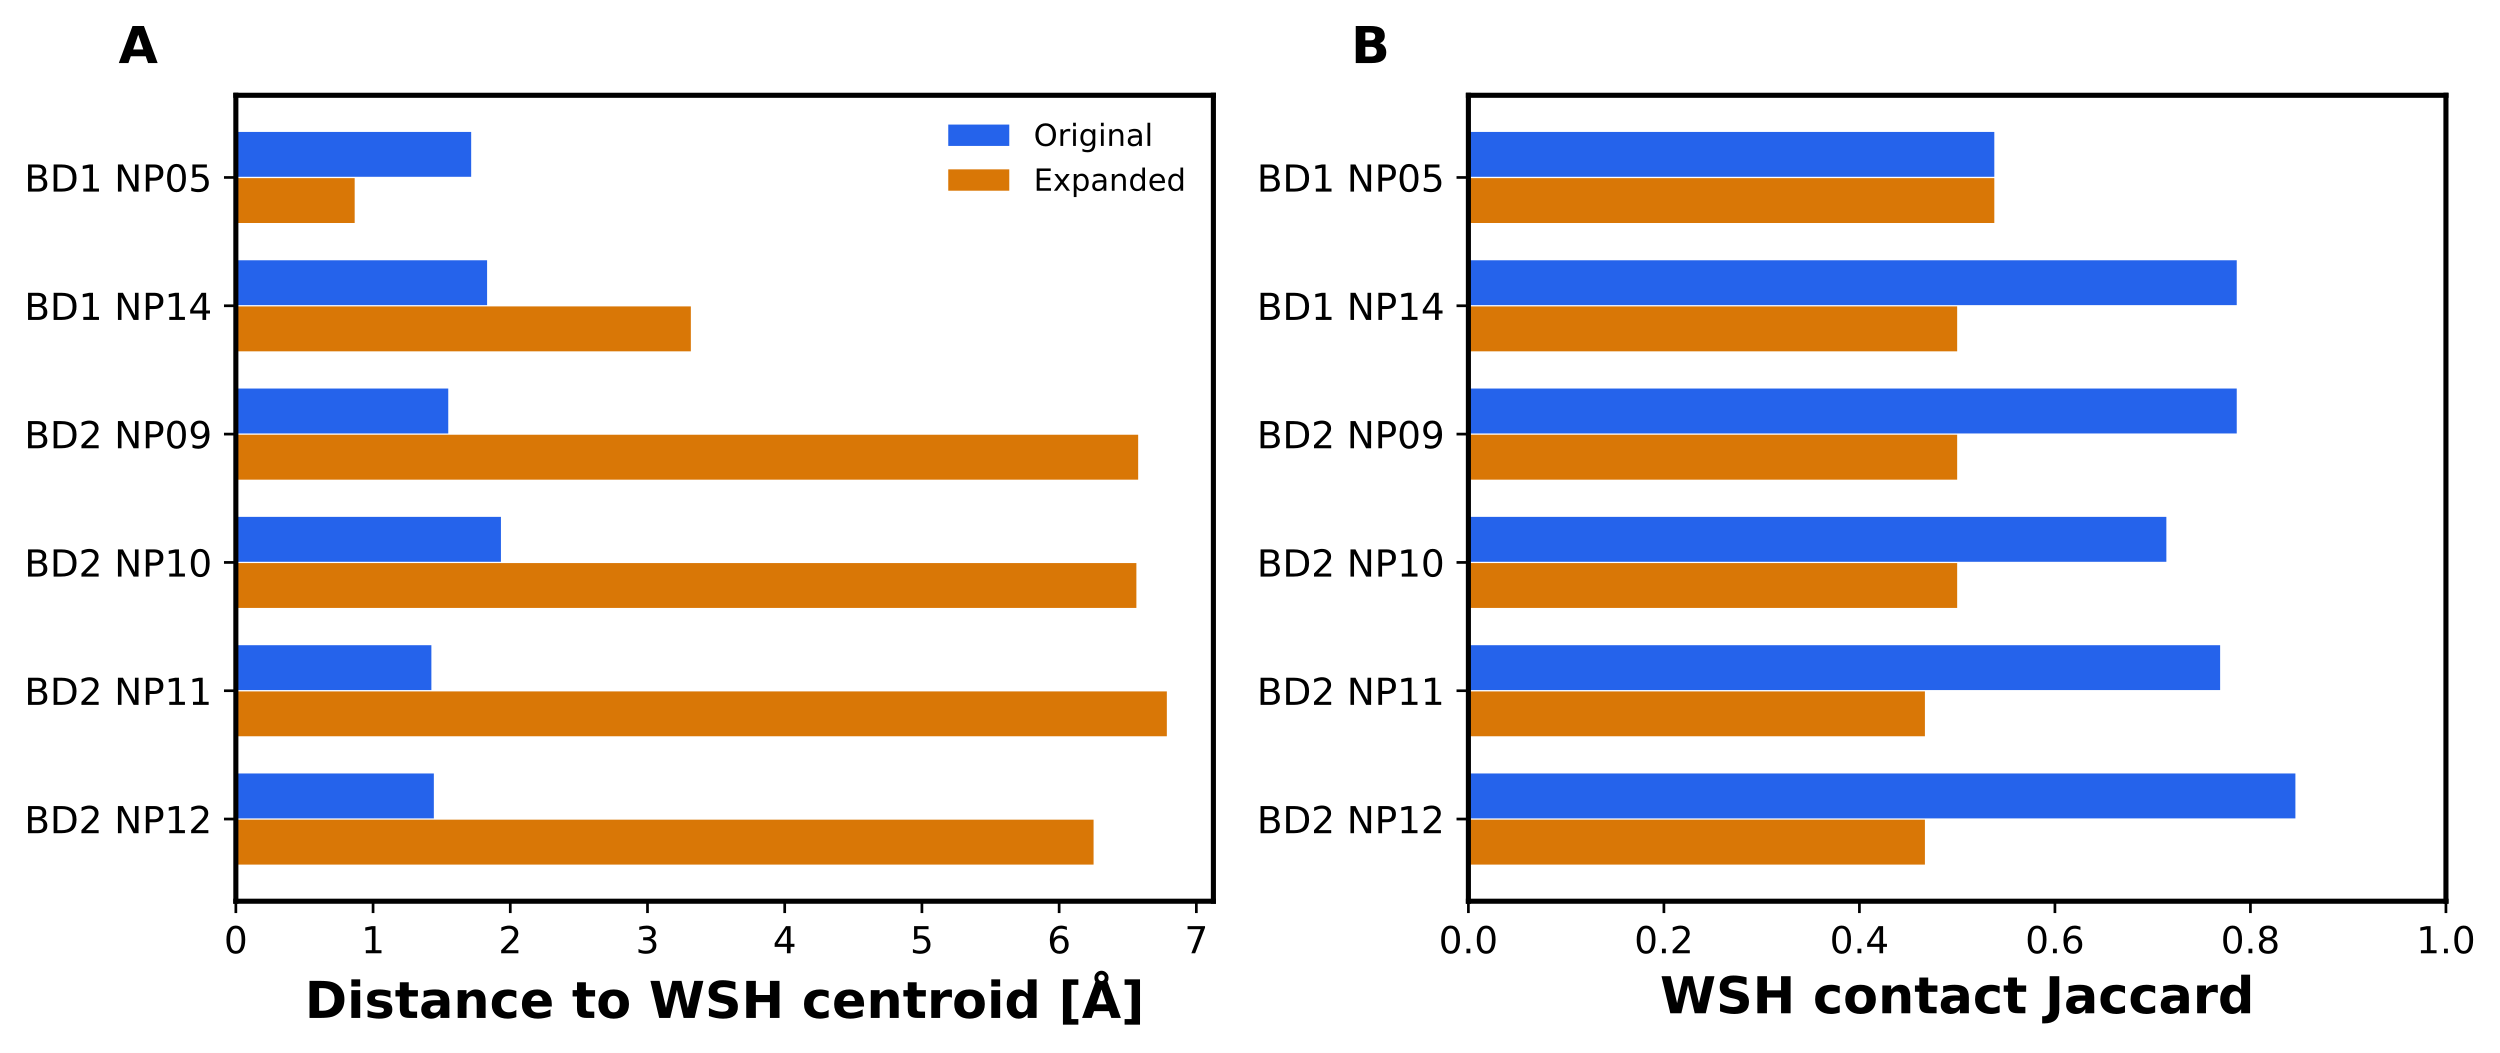
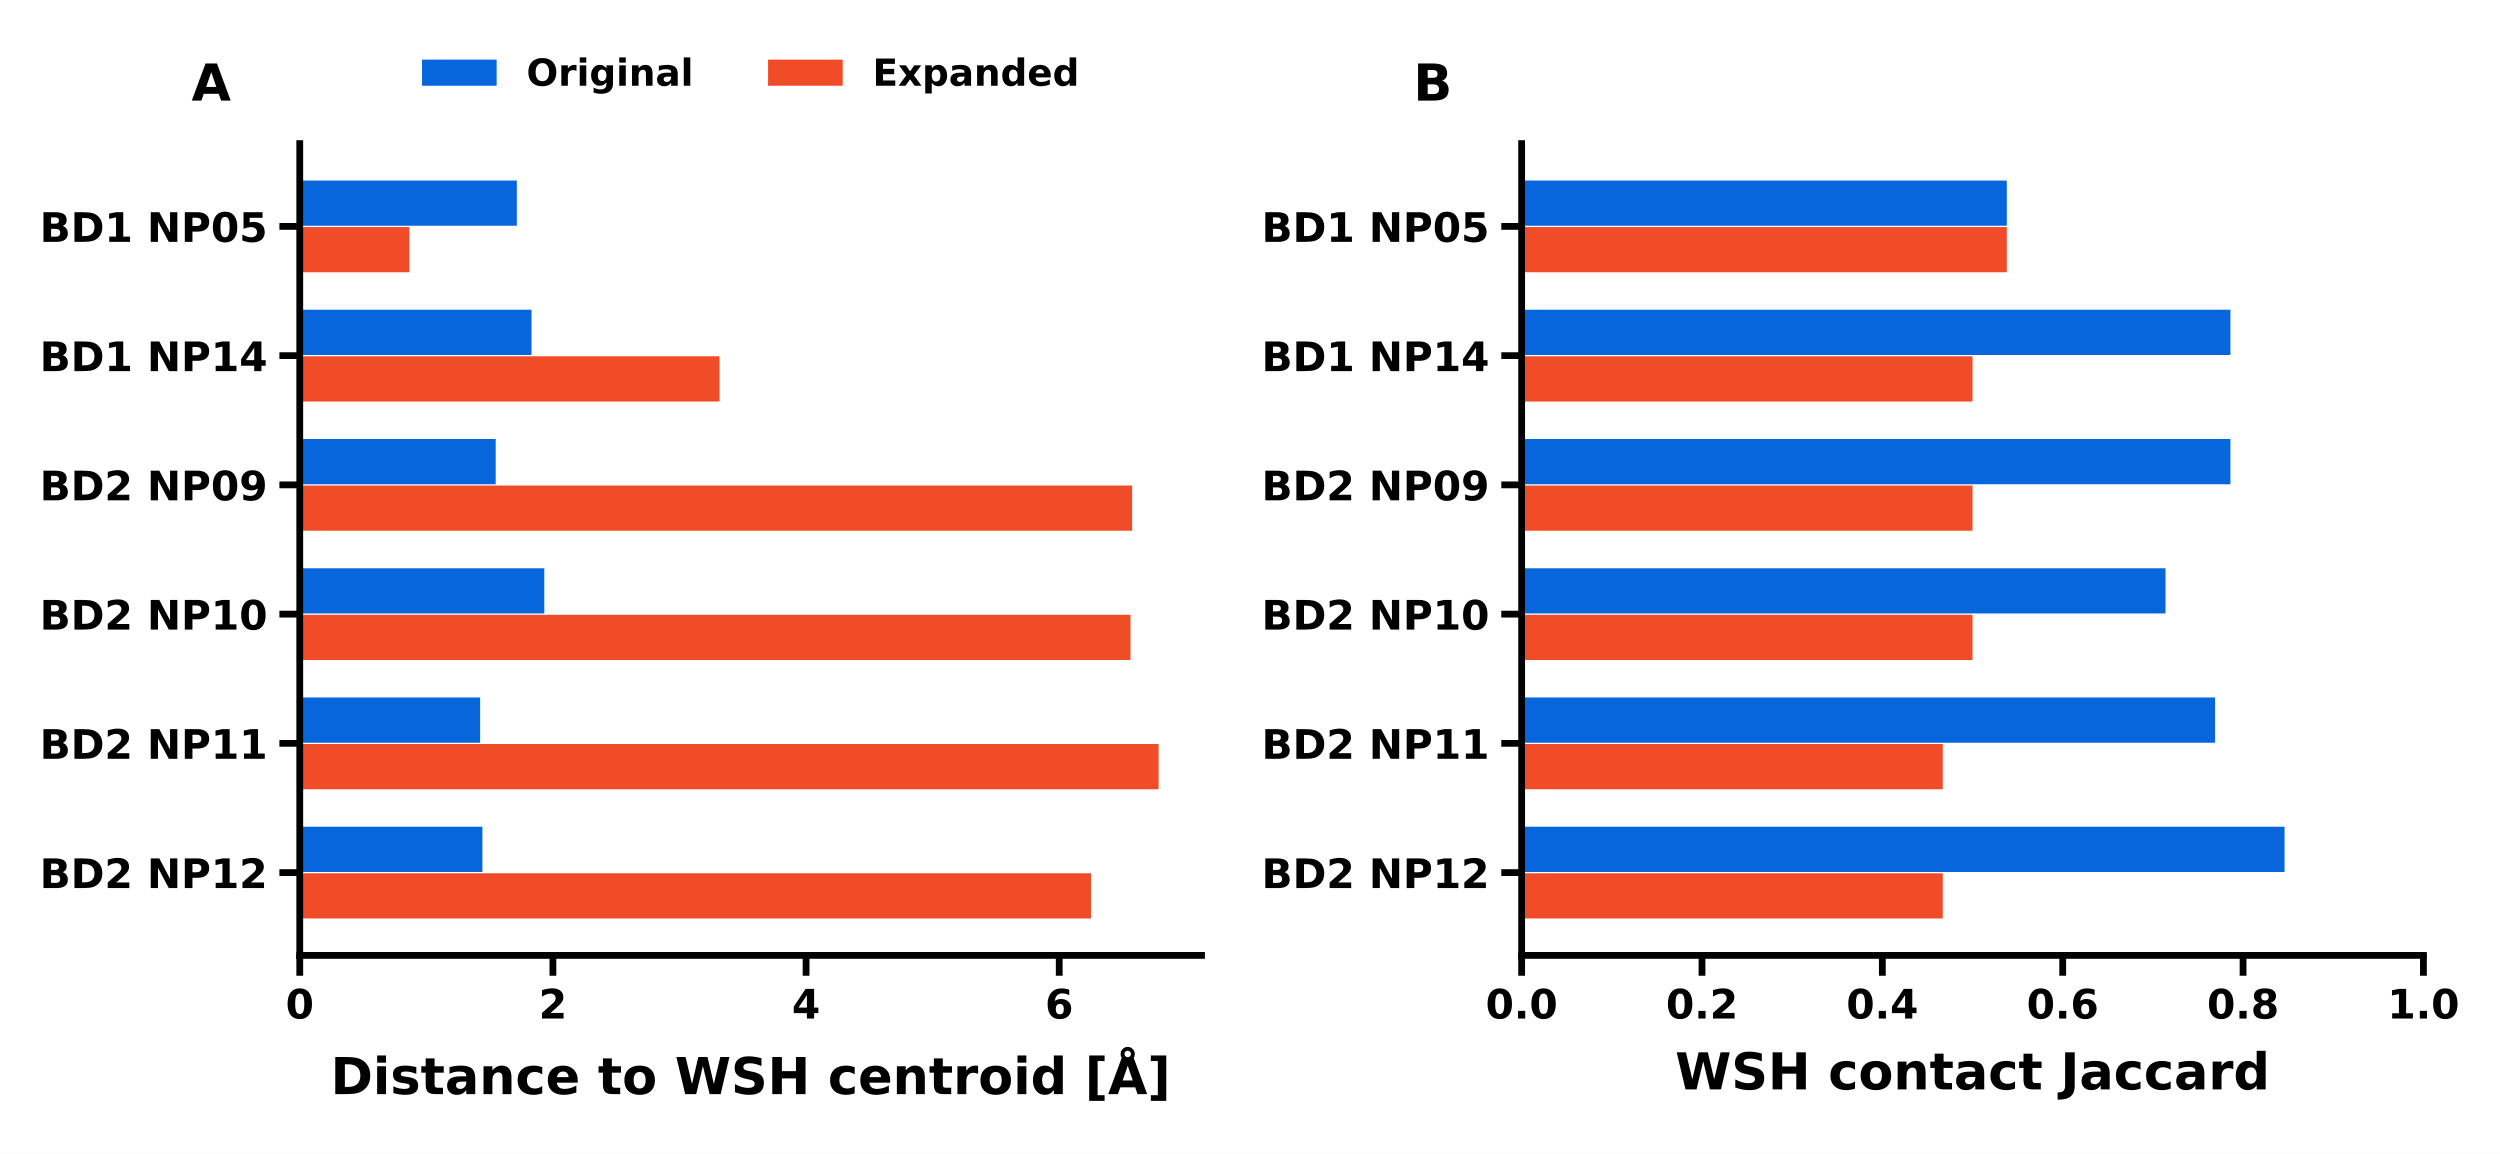
- <svg xmlns="http://www.w3.org/2000/svg" xmlns:xlink="http://www.w3.org/1999/xlink" width="737.453pt" height="310.592pt" viewBox="0 0 737.453 310.592" version="1.1">
+ <svg xmlns="http://www.w3.org/2000/svg" xmlns:xlink="http://www.w3.org/1999/xlink" width="737.008pt" height="340.157pt" viewBox="0 0 737.008 340.157" version="1.1">
  <defs>
    <style type="text/css">*{stroke-linejoin: round; stroke-linecap: butt}</style>
  </defs>
  <g id="figure_1">
    <g id="patch_1">
-       <path d="M 0 310.592  L 737.453 310.592  L 737.453 0  L 0 0  z " style="fill: #ffffff" />
+       <path d="M 0 340.157  L 737.008 340.157  L 737.008 0  L 0 0  z " style="fill: #ffffff" />
    </g>
    <g id="axes_1">
      <g id="patch_2">
-         <path d="M 69.571 265.844  L 357.929 265.844  L 357.929 28.107  L 69.571 28.107  z " style="fill: #ffffff" />
+         <path d="M 88.37 281.654  L 354.216 281.654  L 354.216 42.338  L 88.37 42.338  z " style="fill: #ffffff" />
      </g>
      <g id="patch_3">
-         <path d="M 69.571 38.913  L 138.987 38.913  L 138.987 52.161  L 69.571 52.161  z " clip-path="url(#p304f0051f6)" style="fill: #2563eb" />
+         <path d="M 88.37 53.216  L 152.366 53.216  L 152.366 66.552  L 88.37 66.552  z " clip-path="url(#p13be33bb20)" style="fill: #0866dd" />
      </g>
      <g id="patch_4">
-         <path d="M 69.571 76.764  L 143.682 76.764  L 143.682 90.011  L 69.571 90.011  z " clip-path="url(#p304f0051f6)" style="fill: #2563eb" />
+         <path d="M 88.37 91.318  L 156.695 91.318  L 156.695 104.653  L 88.37 104.653  z " clip-path="url(#p13be33bb20)" style="fill: #0866dd" />
      </g>
      <g id="patch_5">
-         <path d="M 69.571 114.614  L 132.227 114.614  L 132.227 127.861  L 69.571 127.861  z " clip-path="url(#p304f0051f6)" style="fill: #2563eb" />
+         <path d="M 88.37 129.419  L 146.135 129.419  L 146.135 142.755  L 88.37 142.755  z " clip-path="url(#p13be33bb20)" style="fill: #0866dd" />
      </g>
      <g id="patch_6">
-         <path d="M 69.571 152.464  L 147.77 152.464  L 147.77 165.712  L 69.571 165.712  z " clip-path="url(#p304f0051f6)" style="fill: #2563eb" />
+         <path d="M 88.37 167.521  L 160.464 167.521  L 160.464 180.856  L 88.37 180.856  z " clip-path="url(#p13be33bb20)" style="fill: #0866dd" />
      </g>
      <g id="patch_7">
-         <path d="M 69.571 190.314  L 127.249 190.314  L 127.249 203.562  L 69.571 203.562  z " clip-path="url(#p304f0051f6)" style="fill: #2563eb" />
+         <path d="M 88.37 205.622  L 141.545 205.622  L 141.545 218.958  L 88.37 218.958  z " clip-path="url(#p13be33bb20)" style="fill: #0866dd" />
      </g>
      <g id="patch_8">
-         <path d="M 69.571 228.164  L 127.977 228.164  L 127.977 241.412  L 69.571 241.412  z " clip-path="url(#p304f0051f6)" style="fill: #2563eb" />
+         <path d="M 88.37 243.724  L 142.217 243.724  L 142.217 257.059  L 88.37 257.059  z " clip-path="url(#p13be33bb20)" style="fill: #0866dd" />
      </g>
      <g id="patch_9">
-         <path d="M 69.571 52.539  L 104.623 52.539  L 104.623 65.787  L 69.571 65.787  z " clip-path="url(#p304f0051f6)" style="fill: #d97706" />
+         <path d="M 88.37 66.933  L 120.685 66.933  L 120.685 80.268  L 88.37 80.268  z " clip-path="url(#p13be33bb20)" style="fill: #f04c28" />
      </g>
      <g id="patch_10">
-         <path d="M 69.571 90.39  L 203.788 90.39  L 203.788 103.637  L 69.571 103.637  z " clip-path="url(#p304f0051f6)" style="fill: #d97706" />
+         <path d="M 88.37 105.034  L 212.109 105.034  L 212.109 118.37  L 88.37 118.37  z " clip-path="url(#p13be33bb20)" style="fill: #f04c28" />
      </g>
      <g id="patch_11">
-         <path d="M 69.571 128.24  L 335.738 128.24  L 335.738 141.487  L 69.571 141.487  z " clip-path="url(#p304f0051f6)" style="fill: #d97706" />
+         <path d="M 88.37 143.136  L 333.758 143.136  L 333.758 156.471  L 88.37 156.471  z " clip-path="url(#p13be33bb20)" style="fill: #f04c28" />
      </g>
      <g id="patch_12">
-         <path d="M 69.571 166.09  L 335.212 166.09  L 335.212 179.338  L 69.571 179.338  z " clip-path="url(#p304f0051f6)" style="fill: #d97706" />
+         <path d="M 88.37 181.237  L 333.273 181.237  L 333.273 194.573  L 88.37 194.573  z " clip-path="url(#p13be33bb20)" style="fill: #f04c28" />
      </g>
      <g id="patch_13">
-         <path d="M 69.571 203.94  L 344.197 203.94  L 344.197 217.188  L 69.571 217.188  z " clip-path="url(#p304f0051f6)" style="fill: #d97706" />
+         <path d="M 88.37 219.339  L 341.557 219.339  L 341.557 232.674  L 88.37 232.674  z " clip-path="url(#p13be33bb20)" style="fill: #f04c28" />
      </g>
      <g id="patch_14">
-         <path d="M 69.571 241.79  L 322.584 241.79  L 322.584 255.038  L 69.571 255.038  z " clip-path="url(#p304f0051f6)" style="fill: #d97706" />
+         <path d="M 88.37 257.44  L 321.63 257.44  L 321.63 270.776  L 88.37 270.776  z " clip-path="url(#p13be33bb20)" style="fill: #f04c28" />
      </g>
      <g id="matplotlib.axis_1">
        <g id="xtick_1">
          <g id="line2d_1">
            <defs>
-               <path id="m8592cb2f47" d="M 0 0  L 0 3.5  " style="stroke: #000000; stroke-width: 0.8" />
+               <path id="ma2c7d683db" d="M 0 0  L 0 6  " style="stroke: #000000; stroke-width: 2" />
            </defs>
            <g>
-               <use xlink:href="#m8592cb2f47" x="69.571" y="265.844" style="stroke: #000000; stroke-width: 0.8" />
+               <use xlink:href="#ma2c7d683db" x="88.37" y="281.654" style="stroke: #000000; stroke-width: 2" />
            </g>
          </g>
          <g id="text_1">
-             <text style="font-size: 11px; font-family: 'DejaVu Sans'; text-anchor: middle" x="69.571" y="281.202" transform="rotate(-0 69.57125 281.2025)">0</text>
+             <text style="font-weight: 700; font-size: 12px; font-family: 'DejaVu Sans'; text-anchor: middle" x="88.37" y="300.272" transform="rotate(-0 88.37 300.2719)">0</text>
          </g>
        </g>
        <g id="xtick_2">
          <g id="line2d_2">
            <g>
-               <use xlink:href="#m8592cb2f47" x="110.047" y="265.844" style="stroke: #000000; stroke-width: 0.8" />
+               <use xlink:href="#ma2c7d683db" x="163.001" y="281.654" style="stroke: #000000; stroke-width: 2" />
            </g>
          </g>
          <g id="text_2">
-             <text style="font-size: 11px; font-family: 'DejaVu Sans'; text-anchor: middle" x="110.047" y="281.202" transform="rotate(-0 110.0467 281.2025)">1</text>
+             <text style="font-weight: 700; font-size: 12px; font-family: 'DejaVu Sans'; text-anchor: middle" x="163.001" y="300.272" transform="rotate(-0 163.0014 300.2719)">2</text>
          </g>
        </g>
        <g id="xtick_3">
          <g id="line2d_3">
            <g>
-               <use xlink:href="#m8592cb2f47" x="150.522" y="265.844" style="stroke: #000000; stroke-width: 0.8" />
+               <use xlink:href="#ma2c7d683db" x="237.633" y="281.654" style="stroke: #000000; stroke-width: 2" />
            </g>
          </g>
          <g id="text_3">
-             <text style="font-size: 11px; font-family: 'DejaVu Sans'; text-anchor: middle" x="150.522" y="281.202" transform="rotate(-0 150.5222 281.2025)">2</text>
+             <text style="font-weight: 700; font-size: 12px; font-family: 'DejaVu Sans'; text-anchor: middle" x="237.633" y="300.272" transform="rotate(-0 237.6328 300.2719)">4</text>
          </g>
        </g>
        <g id="xtick_4">
          <g id="line2d_4">
            <g>
-               <use xlink:href="#m8592cb2f47" x="190.998" y="265.844" style="stroke: #000000; stroke-width: 0.8" />
+               <use xlink:href="#ma2c7d683db" x="312.264" y="281.654" style="stroke: #000000; stroke-width: 2" />
            </g>
          </g>
          <g id="text_4">
-             <text style="font-size: 11px; font-family: 'DejaVu Sans'; text-anchor: middle" x="190.998" y="281.202" transform="rotate(-0 190.9977 281.2025)">3</text>
-           </g>
-         </g>
-         <g id="xtick_5">
-           <g id="line2d_5">
-             <g>
-               <use xlink:href="#m8592cb2f47" x="231.473" y="265.844" style="stroke: #000000; stroke-width: 0.8" />
-             </g>
-           </g>
-           <g id="text_5">
-             <text style="font-size: 11px; font-family: 'DejaVu Sans'; text-anchor: middle" x="231.473" y="281.202" transform="rotate(-0 231.4732 281.2025)">4</text>
-           </g>
-         </g>
-         <g id="xtick_6">
-           <g id="line2d_6">
-             <g>
-               <use xlink:href="#m8592cb2f47" x="271.949" y="265.844" style="stroke: #000000; stroke-width: 0.8" />
-             </g>
-           </g>
-           <g id="text_6">
-             <text style="font-size: 11px; font-family: 'DejaVu Sans'; text-anchor: middle" x="271.949" y="281.202" transform="rotate(-0 271.9487 281.2025)">5</text>
-           </g>
-         </g>
-         <g id="xtick_7">
-           <g id="line2d_7">
-             <g>
-               <use xlink:href="#m8592cb2f47" x="312.424" y="265.844" style="stroke: #000000; stroke-width: 0.8" />
-             </g>
-           </g>
-           <g id="text_7">
-             <text style="font-size: 11px; font-family: 'DejaVu Sans'; text-anchor: middle" x="312.424" y="281.202" transform="rotate(-0 312.4242 281.2025)">6</text>
-           </g>
-         </g>
-         <g id="xtick_8">
-           <g id="line2d_8">
-             <g>
-               <use xlink:href="#m8592cb2f47" x="352.9" y="265.844" style="stroke: #000000; stroke-width: 0.8" />
-             </g>
-           </g>
-           <g id="text_8">
-             <text style="font-size: 11px; font-family: 'DejaVu Sans'; text-anchor: middle" x="352.9" y="281.202" transform="rotate(-0 352.8997 281.2025)">7</text>
-           </g>
-         </g>
-         <g id="text_9">
-           <text style="font-weight: 700; font-size: 15px; font-family: 'DejaVu Sans'; text-anchor: middle" x="213.75" y="300.273" transform="rotate(-0 213.75 300.2729)">Distance to WSH centroid [Å]</text>
+             <text style="font-weight: 700; font-size: 12px; font-family: 'DejaVu Sans'; text-anchor: middle" x="312.264" y="300.272" transform="rotate(-0 312.2643 300.2719)">6</text>
+           </g>
+         </g>
+         <g id="text_5">
+           <text style="font-weight: 700; font-size: 15px; font-family: 'DejaVu Sans'; text-anchor: middle" x="221.293" y="322.55" transform="rotate(-0 221.2932 322.5503)">Distance to WSH centroid [Å]</text>
        </g>
      </g>
      <g id="matplotlib.axis_2">
        <g id="ytick_1">
+           <g id="line2d_5">
+             <defs>
+               <path id="me061890139" d="M 0 0  L -6 0  " style="stroke: #000000; stroke-width: 2" />
+             </defs>
+             <g>
+               <use xlink:href="#me061890139" x="88.37" y="66.742" style="stroke: #000000; stroke-width: 2" />
+             </g>
+           </g>
+           <g id="text_6">
+             <text style="font-weight: 700; font-size: 12px; font-family: 'DejaVu Sans'; text-anchor: end" x="78.87" y="71.301" transform="rotate(-0 78.87 71.30148)">BD1 NP05</text>
+           </g>
+         </g>
+         <g id="ytick_2">
+           <g id="line2d_6">
+             <g>
+               <use xlink:href="#me061890139" x="88.37" y="104.844" style="stroke: #000000; stroke-width: 2" />
+             </g>
+           </g>
+           <g id="text_7">
+             <text style="font-weight: 700; font-size: 12px; font-family: 'DejaVu Sans'; text-anchor: end" x="78.87" y="109.403" transform="rotate(-0 78.87 109.4029)">BD1 NP14</text>
+           </g>
+         </g>
+         <g id="ytick_3">
+           <g id="line2d_7">
+             <g>
+               <use xlink:href="#me061890139" x="88.37" y="142.945" style="stroke: #000000; stroke-width: 2" />
+             </g>
+           </g>
+           <g id="text_8">
+             <text style="font-weight: 700; font-size: 12px; font-family: 'DejaVu Sans'; text-anchor: end" x="78.87" y="147.504" transform="rotate(-0 78.87 147.5044)">BD2 NP09</text>
+           </g>
+         </g>
+         <g id="ytick_4">
+           <g id="line2d_8">
+             <g>
+               <use xlink:href="#me061890139" x="88.37" y="181.047" style="stroke: #000000; stroke-width: 2" />
+             </g>
+           </g>
+           <g id="text_9">
+             <text style="font-weight: 700; font-size: 12px; font-family: 'DejaVu Sans'; text-anchor: end" x="78.87" y="185.606" transform="rotate(-0 78.87 185.6059)">BD2 NP10</text>
+           </g>
+         </g>
+         <g id="ytick_5">
          <g id="line2d_9">
-             <defs>
-               <path id="m2f6aadaaac" d="M 0 0  L -3.5 0  " style="stroke: #000000; stroke-width: 0.8" />
-             </defs>
-             <g>
-               <use xlink:href="#m2f6aadaaac" x="69.571" y="52.35" style="stroke: #000000; stroke-width: 0.8" />
+             <g>
+               <use xlink:href="#me061890139" x="88.37" y="219.148" style="stroke: #000000; stroke-width: 2" />
            </g>
          </g>
          <g id="text_10">
-             <text style="font-size: 11px; font-family: 'DejaVu Sans'; text-anchor: end" x="62.571" y="56.529" transform="rotate(-0 62.57125 56.52933)">BD1 NP05</text>
-           </g>
-         </g>
-         <g id="ytick_2">
+             <text style="font-weight: 700; font-size: 12px; font-family: 'DejaVu Sans'; text-anchor: end" x="78.87" y="223.707" transform="rotate(-0 78.87 223.7073)">BD2 NP11</text>
+           </g>
+         </g>
+         <g id="ytick_6">
          <g id="line2d_10">
            <g>
-               <use xlink:href="#m2f6aadaaac" x="69.571" y="90.2" style="stroke: #000000; stroke-width: 0.8" />
+               <use xlink:href="#me061890139" x="88.37" y="257.25" style="stroke: #000000; stroke-width: 2" />
            </g>
          </g>
          <g id="text_11">
-             <text style="font-size: 11px; font-family: 'DejaVu Sans'; text-anchor: end" x="62.571" y="94.38" transform="rotate(-0 62.57125 94.37952)">BD1 NP14</text>
-           </g>
-         </g>
-         <g id="ytick_3">
-           <g id="line2d_11">
-             <g>
-               <use xlink:href="#m2f6aadaaac" x="69.571" y="128.051" style="stroke: #000000; stroke-width: 0.8" />
-             </g>
-           </g>
-           <g id="text_12">
-             <text style="font-size: 11px; font-family: 'DejaVu Sans'; text-anchor: end" x="62.571" y="132.23" transform="rotate(-0 62.57125 132.2297)">BD2 NP09</text>
-           </g>
-         </g>
-         <g id="ytick_4">
-           <g id="line2d_12">
-             <g>
-               <use xlink:href="#m2f6aadaaac" x="69.571" y="165.901" style="stroke: #000000; stroke-width: 0.8" />
-             </g>
-           </g>
-           <g id="text_13">
-             <text style="font-size: 11px; font-family: 'DejaVu Sans'; text-anchor: end" x="62.571" y="170.08" transform="rotate(-0 62.57125 170.0799)">BD2 NP10</text>
-           </g>
-         </g>
-         <g id="ytick_5">
-           <g id="line2d_13">
-             <g>
-               <use xlink:href="#m2f6aadaaac" x="69.571" y="203.751" style="stroke: #000000; stroke-width: 0.8" />
-             </g>
-           </g>
-           <g id="text_14">
-             <text style="font-size: 11px; font-family: 'DejaVu Sans'; text-anchor: end" x="62.571" y="207.93" transform="rotate(-0 62.57125 207.9301)">BD2 NP11</text>
-           </g>
-         </g>
-         <g id="ytick_6">
-           <g id="line2d_14">
-             <g>
-               <use xlink:href="#m2f6aadaaac" x="69.571" y="241.601" style="stroke: #000000; stroke-width: 0.8" />
-             </g>
-           </g>
-           <g id="text_15">
-             <text style="font-size: 11px; font-family: 'DejaVu Sans'; text-anchor: end" x="62.571" y="245.78" transform="rotate(-0 62.57125 245.7803)">BD2 NP12</text>
+             <text style="font-weight: 700; font-size: 12px; font-family: 'DejaVu Sans'; text-anchor: end" x="78.87" y="261.809" transform="rotate(-0 78.87 261.8088)">BD2 NP12</text>
          </g>
        </g>
      </g>
      <g id="patch_15">
-         <path d="M 69.571 265.844  L 69.571 28.107  " style="fill: none; stroke: #000000; stroke-width: 1.5; stroke-linejoin: miter; stroke-linecap: square" />
+         <path d="M 88.37 281.654  L 88.37 42.338  " style="fill: none; stroke: #000000; stroke-width: 2; stroke-linejoin: miter; stroke-linecap: square" />
      </g>
      <g id="patch_16">
-         <path d="M 357.929 265.844  L 357.929 28.107  " style="fill: none; stroke: #000000; stroke-width: 1.5; stroke-linejoin: miter; stroke-linecap: square" />
-       </g>
-       <g id="patch_17">
-         <path d="M 69.571 265.844  L 357.929 265.844  " style="fill: none; stroke: #000000; stroke-width: 1.5; stroke-linejoin: miter; stroke-linecap: square" />
-       </g>
-       <g id="patch_18">
-         <path d="M 69.571 28.107  L 357.929 28.107  " style="fill: none; stroke: #000000; stroke-width: 1.5; stroke-linejoin: miter; stroke-linecap: square" />
-       </g>
-       <g id="text_16">
-         <text style="font-weight: 700; font-size: 15px; font-family: 'DejaVu Sans'; text-anchor: start" x="34.968" y="18.598" transform="rotate(-0 34.96835 18.59766)">A</text>
+         <path d="M 88.37 281.654  L 354.216 281.654  " style="fill: none; stroke: #000000; stroke-width: 2; stroke-linejoin: miter; stroke-linecap: square" />
+       </g>
+       <g id="text_12">
+         <text style="font-weight: 700; font-size: 15px; font-family: 'DejaVu Sans'; text-anchor: start" x="56.468" y="29.646" transform="rotate(-0 56.46843 29.64628)">A</text>
      </g>
      <g id="legend_1">
-         <g id="patch_19">
-           <path d="M 279.717 43.046  L 297.717 43.046  L 297.717 36.746  L 279.717 36.746  z " style="fill: #2563eb" />
-         </g>
-         <g id="text_17">
-           <text style="font-size: 9px; font-family: 'DejaVu Sans'; text-anchor: start" x="304.917" y="43.046" transform="rotate(-0 304.9173 43.04573)">Original</text>
-         </g>
-         <g id="patch_20">
-           <path d="M 279.717 56.256  L 297.717 56.256  L 297.717 49.956  L 279.717 49.956  z " style="fill: #d97706" />
-         </g>
-         <g id="text_18">
-           <text style="font-size: 9px; font-family: 'DejaVu Sans'; text-anchor: start" x="304.917" y="56.256" transform="rotate(-0 304.9173 56.25604)">Expanded</text>
+         <g id="patch_17">
+           <path d="M 124.412 25.279  L 146.412 25.279  L 146.412 17.579  L 124.412 17.579  z " style="fill: #0866dd" />
+         </g>
+         <g id="text_13">
+           <text style="font-weight: 700; font-size: 11px; font-family: 'DejaVu Sans'; text-anchor: start" x="155.212" y="25.279" transform="rotate(-0 155.2124 25.27852)">Original</text>
+         </g>
+         <g id="patch_18">
+           <path d="M 226.429 25.279  L 248.429 25.279  L 248.429 17.579  L 226.429 17.579  z " style="fill: #f04c28" />
+         </g>
+         <g id="text_14">
+           <text style="font-weight: 700; font-size: 11px; font-family: 'DejaVu Sans'; text-anchor: start" x="257.229" y="25.279" transform="rotate(-0 257.2288 25.27852)">Expanded</text>
        </g>
      </g>
    </g>
    <g id="axes_2">
+       <g id="patch_19">
+         <path d="M 448.586 281.654  L 714.433 281.654  L 714.433 42.338  L 448.586 42.338  z " style="fill: #ffffff" />
+       </g>
+       <g id="patch_20">
+         <path d="M 448.586 53.216  L 591.612 53.216  L 591.612 66.552  L 448.586 66.552  z " clip-path="url(#pe4d684befb)" style="fill: #0866dd" />
+       </g>
      <g id="patch_21">
-         <path d="M 433.149 265.844  L 721.506 265.844  L 721.506 28.107  L 433.149 28.107  z " style="fill: #ffffff" />
+         <path d="M 448.586 91.318  L 657.542 91.318  L 657.542 104.653  L 448.586 104.653  z " clip-path="url(#pe4d684befb)" style="fill: #0866dd" />
      </g>
      <g id="patch_22">
-         <path d="M 433.149 38.913  L 588.285 38.913  L 588.285 52.161  L 433.149 52.161  z " clip-path="url(#p495fea014d)" style="fill: #2563eb" />
+         <path d="M 448.586 129.419  L 657.542 129.419  L 657.542 142.755  L 448.586 142.755  z " clip-path="url(#pe4d684befb)" style="fill: #0866dd" />
      </g>
      <g id="patch_23">
-         <path d="M 433.149 76.764  L 659.798 76.764  L 659.798 90.011  L 433.149 90.011  z " clip-path="url(#p495fea014d)" style="fill: #2563eb" />
+         <path d="M 448.586 167.521  L 638.401 167.521  L 638.401 180.856  L 448.586 180.856  z " clip-path="url(#pe4d684befb)" style="fill: #0866dd" />
      </g>
      <g id="patch_24">
-         <path d="M 433.149 114.614  L 659.798 114.614  L 659.798 127.861  L 433.149 127.861  z " clip-path="url(#p495fea014d)" style="fill: #2563eb" />
+         <path d="M 448.586 205.622  L 653.022 205.622  L 653.022 218.958  L 448.586 218.958  z " clip-path="url(#pe4d684befb)" style="fill: #0866dd" />
      </g>
      <g id="patch_25">
-         <path d="M 433.149 152.464  L 639.036 152.464  L 639.036 165.712  L 433.149 165.712  z " clip-path="url(#p495fea014d)" style="fill: #2563eb" />
+         <path d="M 448.586 243.724  L 673.493 243.724  L 673.493 257.059  L 448.586 257.059  z " clip-path="url(#pe4d684befb)" style="fill: #0866dd" />
      </g>
      <g id="patch_26">
-         <path d="M 433.149 190.314  L 654.896 190.314  L 654.896 203.562  L 433.149 203.562  z " clip-path="url(#p495fea014d)" style="fill: #2563eb" />
+         <path d="M 448.586 66.933  L 591.612 66.933  L 591.612 80.268  L 448.586 80.268  z " clip-path="url(#pe4d684befb)" style="fill: #f04c28" />
      </g>
      <g id="patch_27">
-         <path d="M 433.149 228.164  L 677.099 228.164  L 677.099 241.412  L 433.149 241.412  z " clip-path="url(#p495fea014d)" style="fill: #2563eb" />
+         <path d="M 448.586 105.034  L 581.51 105.034  L 581.51 118.37  L 448.586 118.37  z " clip-path="url(#pe4d684befb)" style="fill: #f04c28" />
      </g>
      <g id="patch_28">
-         <path d="M 433.149 52.539  L 588.285 52.539  L 588.285 65.787  L 433.149 65.787  z " clip-path="url(#p495fea014d)" style="fill: #d97706" />
+         <path d="M 448.586 143.136  L 581.51 143.136  L 581.51 156.471  L 448.586 156.471  z " clip-path="url(#pe4d684befb)" style="fill: #f04c28" />
      </g>
      <g id="patch_29">
-         <path d="M 433.149 90.39  L 577.327 90.39  L 577.327 103.637  L 433.149 103.637  z " clip-path="url(#p495fea014d)" style="fill: #d97706" />
+         <path d="M 448.586 181.237  L 581.51 181.237  L 581.51 194.573  L 448.586 194.573  z " clip-path="url(#pe4d684befb)" style="fill: #f04c28" />
      </g>
      <g id="patch_30">
-         <path d="M 433.149 128.24  L 577.327 128.24  L 577.327 141.487  L 433.149 141.487  z " clip-path="url(#p495fea014d)" style="fill: #d97706" />
+         <path d="M 448.586 219.339  L 572.737 219.339  L 572.737 232.674  L 448.586 232.674  z " clip-path="url(#pe4d684befb)" style="fill: #f04c28" />
      </g>
      <g id="patch_31">
-         <path d="M 433.149 166.09  L 577.327 166.09  L 577.327 179.338  L 433.149 179.338  z " clip-path="url(#p495fea014d)" style="fill: #d97706" />
-       </g>
-       <g id="patch_32">
-         <path d="M 433.149 203.94  L 567.812 203.94  L 567.812 217.188  L 433.149 217.188  z " clip-path="url(#p495fea014d)" style="fill: #d97706" />
-       </g>
-       <g id="patch_33">
-         <path d="M 433.149 241.79  L 567.812 241.79  L 567.812 255.038  L 433.149 255.038  z " clip-path="url(#p495fea014d)" style="fill: #d97706" />
+         <path d="M 448.586 257.44  L 572.737 257.44  L 572.737 270.776  L 448.586 270.776  z " clip-path="url(#pe4d684befb)" style="fill: #f04c28" />
      </g>
      <g id="matplotlib.axis_3">
+         <g id="xtick_5">
+           <g id="line2d_11">
+             <g>
+               <use xlink:href="#ma2c7d683db" x="448.586" y="281.654" style="stroke: #000000; stroke-width: 2" />
+             </g>
+           </g>
+           <g id="text_15">
+             <text style="font-weight: 700; font-size: 12px; font-family: 'DejaVu Sans'; text-anchor: middle" x="448.586" y="300.272" transform="rotate(-0 448.5864 300.2719)">0.0</text>
+           </g>
+         </g>
+         <g id="xtick_6">
+           <g id="line2d_12">
+             <g>
+               <use xlink:href="#ma2c7d683db" x="501.756" y="281.654" style="stroke: #000000; stroke-width: 2" />
+             </g>
+           </g>
+           <g id="text_16">
+             <text style="font-weight: 700; font-size: 12px; font-family: 'DejaVu Sans'; text-anchor: middle" x="501.756" y="300.272" transform="rotate(-0 501.7557 300.2719)">0.2</text>
+           </g>
+         </g>
+         <g id="xtick_7">
+           <g id="line2d_13">
+             <g>
+               <use xlink:href="#ma2c7d683db" x="554.925" y="281.654" style="stroke: #000000; stroke-width: 2" />
+             </g>
+           </g>
+           <g id="text_17">
+             <text style="font-weight: 700; font-size: 12px; font-family: 'DejaVu Sans'; text-anchor: middle" x="554.925" y="300.272" transform="rotate(-0 554.925 300.2719)">0.4</text>
+           </g>
+         </g>
+         <g id="xtick_8">
+           <g id="line2d_14">
+             <g>
+               <use xlink:href="#ma2c7d683db" x="608.094" y="281.654" style="stroke: #000000; stroke-width: 2" />
+             </g>
+           </g>
+           <g id="text_18">
+             <text style="font-weight: 700; font-size: 12px; font-family: 'DejaVu Sans'; text-anchor: middle" x="608.094" y="300.272" transform="rotate(-0 608.0943 300.2719)">0.6</text>
+           </g>
+         </g>
        <g id="xtick_9">
          <g id="line2d_15">
            <g>
-               <use xlink:href="#m8592cb2f47" x="433.149" y="265.844" style="stroke: #000000; stroke-width: 0.8" />
+               <use xlink:href="#ma2c7d683db" x="661.264" y="281.654" style="stroke: #000000; stroke-width: 2" />
            </g>
          </g>
          <g id="text_19">
-             <text style="font-size: 11px; font-family: 'DejaVu Sans'; text-anchor: middle" x="433.149" y="281.202" transform="rotate(-0 433.1488 281.2025)">0.0</text>
+             <text style="font-weight: 700; font-size: 12px; font-family: 'DejaVu Sans'; text-anchor: middle" x="661.264" y="300.272" transform="rotate(-0 661.2636 300.2719)">0.8</text>
          </g>
        </g>
        <g id="xtick_10">
          <g id="line2d_16">
            <g>
-               <use xlink:href="#m8592cb2f47" x="490.82" y="265.844" style="stroke: #000000; stroke-width: 0.8" />
+               <use xlink:href="#ma2c7d683db" x="714.433" y="281.654" style="stroke: #000000; stroke-width: 2" />
            </g>
          </g>
          <g id="text_20">
-             <text style="font-size: 11px; font-family: 'DejaVu Sans'; text-anchor: middle" x="490.82" y="281.202" transform="rotate(-0 490.8202 281.2025)">0.2</text>
-           </g>
-         </g>
-         <g id="xtick_11">
-           <g id="line2d_17">
-             <g>
-               <use xlink:href="#m8592cb2f47" x="548.492" y="265.844" style="stroke: #000000; stroke-width: 0.8" />
-             </g>
-           </g>
-           <g id="text_21">
-             <text style="font-size: 11px; font-family: 'DejaVu Sans'; text-anchor: middle" x="548.492" y="281.202" transform="rotate(-0 548.4918 281.2025)">0.4</text>
-           </g>
-         </g>
-         <g id="xtick_12">
-           <g id="line2d_18">
-             <g>
-               <use xlink:href="#m8592cb2f47" x="606.163" y="265.844" style="stroke: #000000; stroke-width: 0.8" />
-             </g>
-           </g>
-           <g id="text_22">
-             <text style="font-size: 11px; font-family: 'DejaVu Sans'; text-anchor: middle" x="606.163" y="281.202" transform="rotate(-0 606.1632 281.2025)">0.6</text>
-           </g>
-         </g>
-         <g id="xtick_13">
-           <g id="line2d_19">
-             <g>
-               <use xlink:href="#m8592cb2f47" x="663.835" y="265.844" style="stroke: #000000; stroke-width: 0.8" />
-             </g>
-           </g>
-           <g id="text_23">
-             <text style="font-size: 11px; font-family: 'DejaVu Sans'; text-anchor: middle" x="663.835" y="281.202" transform="rotate(-0 663.8347 281.2025)">0.8</text>
-           </g>
-         </g>
-         <g id="xtick_14">
-           <g id="line2d_20">
-             <g>
-               <use xlink:href="#m8592cb2f47" x="721.506" y="265.844" style="stroke: #000000; stroke-width: 0.8" />
-             </g>
-           </g>
-           <g id="text_24">
-             <text style="font-size: 11px; font-family: 'DejaVu Sans'; text-anchor: middle" x="721.506" y="281.202" transform="rotate(-0 721.5063 281.2025)">1.0</text>
-           </g>
-         </g>
-         <g id="text_25">
-           <text style="font-weight: 700; font-size: 15px; font-family: 'DejaVu Sans'; text-anchor: middle" x="577.327" y="298.888" transform="rotate(-0 577.3275 298.8878)">WSH contact Jaccard</text>
+             <text style="font-weight: 700; font-size: 12px; font-family: 'DejaVu Sans'; text-anchor: middle" x="714.433" y="300.272" transform="rotate(-0 714.4329 300.2719)">1.0</text>
+           </g>
+         </g>
+         <g id="text_21">
+           <text style="font-weight: 700; font-size: 15px; font-family: 'DejaVu Sans'; text-anchor: middle" x="581.51" y="321.165" transform="rotate(-0 581.5097 321.1651)">WSH contact Jaccard</text>
        </g>
      </g>
      <g id="matplotlib.axis_4">
        <g id="ytick_7">
+           <g id="line2d_17">
+             <g>
+               <use xlink:href="#me061890139" x="448.586" y="66.742" style="stroke: #000000; stroke-width: 2" />
+             </g>
+           </g>
+           <g id="text_22">
+             <text style="font-weight: 700; font-size: 12px; font-family: 'DejaVu Sans'; text-anchor: end" x="439.086" y="71.301" transform="rotate(-0 439.0864 71.30148)">BD1 NP05</text>
+           </g>
+         </g>
+         <g id="ytick_8">
+           <g id="line2d_18">
+             <g>
+               <use xlink:href="#me061890139" x="448.586" y="104.844" style="stroke: #000000; stroke-width: 2" />
+             </g>
+           </g>
+           <g id="text_23">
+             <text style="font-weight: 700; font-size: 12px; font-family: 'DejaVu Sans'; text-anchor: end" x="439.086" y="109.403" transform="rotate(-0 439.0864 109.4029)">BD1 NP14</text>
+           </g>
+         </g>
+         <g id="ytick_9">
+           <g id="line2d_19">
+             <g>
+               <use xlink:href="#me061890139" x="448.586" y="142.945" style="stroke: #000000; stroke-width: 2" />
+             </g>
+           </g>
+           <g id="text_24">
+             <text style="font-weight: 700; font-size: 12px; font-family: 'DejaVu Sans'; text-anchor: end" x="439.086" y="147.504" transform="rotate(-0 439.0864 147.5044)">BD2 NP09</text>
+           </g>
+         </g>
+         <g id="ytick_10">
+           <g id="line2d_20">
+             <g>
+               <use xlink:href="#me061890139" x="448.586" y="181.047" style="stroke: #000000; stroke-width: 2" />
+             </g>
+           </g>
+           <g id="text_25">
+             <text style="font-weight: 700; font-size: 12px; font-family: 'DejaVu Sans'; text-anchor: end" x="439.086" y="185.606" transform="rotate(-0 439.0864 185.6059)">BD2 NP10</text>
+           </g>
+         </g>
+         <g id="ytick_11">
          <g id="line2d_21">
            <g>
-               <use xlink:href="#m2f6aadaaac" x="433.149" y="52.35" style="stroke: #000000; stroke-width: 0.8" />
+               <use xlink:href="#me061890139" x="448.586" y="219.148" style="stroke: #000000; stroke-width: 2" />
            </g>
          </g>
          <g id="text_26">
-             <text style="font-size: 11px; font-family: 'DejaVu Sans'; text-anchor: end" x="426.149" y="56.529" transform="rotate(-0 426.1488 56.52933)">BD1 NP05</text>
-           </g>
-         </g>
-         <g id="ytick_8">
+             <text style="font-weight: 700; font-size: 12px; font-family: 'DejaVu Sans'; text-anchor: end" x="439.086" y="223.707" transform="rotate(-0 439.0864 223.7073)">BD2 NP11</text>
+           </g>
+         </g>
+         <g id="ytick_12">
          <g id="line2d_22">
            <g>
-               <use xlink:href="#m2f6aadaaac" x="433.149" y="90.2" style="stroke: #000000; stroke-width: 0.8" />
+               <use xlink:href="#me061890139" x="448.586" y="257.25" style="stroke: #000000; stroke-width: 2" />
            </g>
          </g>
          <g id="text_27">
-             <text style="font-size: 11px; font-family: 'DejaVu Sans'; text-anchor: end" x="426.149" y="94.38" transform="rotate(-0 426.1488 94.37952)">BD1 NP14</text>
-           </g>
-         </g>
-         <g id="ytick_9">
-           <g id="line2d_23">
-             <g>
-               <use xlink:href="#m2f6aadaaac" x="433.149" y="128.051" style="stroke: #000000; stroke-width: 0.8" />
-             </g>
-           </g>
-           <g id="text_28">
-             <text style="font-size: 11px; font-family: 'DejaVu Sans'; text-anchor: end" x="426.149" y="132.23" transform="rotate(-0 426.1488 132.2297)">BD2 NP09</text>
-           </g>
-         </g>
-         <g id="ytick_10">
-           <g id="line2d_24">
-             <g>
-               <use xlink:href="#m2f6aadaaac" x="433.149" y="165.901" style="stroke: #000000; stroke-width: 0.8" />
-             </g>
-           </g>
-           <g id="text_29">
-             <text style="font-size: 11px; font-family: 'DejaVu Sans'; text-anchor: end" x="426.149" y="170.08" transform="rotate(-0 426.1488 170.0799)">BD2 NP10</text>
-           </g>
-         </g>
-         <g id="ytick_11">
-           <g id="line2d_25">
-             <g>
-               <use xlink:href="#m2f6aadaaac" x="433.149" y="203.751" style="stroke: #000000; stroke-width: 0.8" />
-             </g>
-           </g>
-           <g id="text_30">
-             <text style="font-size: 11px; font-family: 'DejaVu Sans'; text-anchor: end" x="426.149" y="207.93" transform="rotate(-0 426.1488 207.9301)">BD2 NP11</text>
-           </g>
-         </g>
-         <g id="ytick_12">
-           <g id="line2d_26">
-             <g>
-               <use xlink:href="#m2f6aadaaac" x="433.149" y="241.601" style="stroke: #000000; stroke-width: 0.8" />
-             </g>
-           </g>
-           <g id="text_31">
-             <text style="font-size: 11px; font-family: 'DejaVu Sans'; text-anchor: end" x="426.149" y="245.78" transform="rotate(-0 426.1488 245.7803)">BD2 NP12</text>
-           </g>
-         </g>
-       </g>
-       <g id="patch_34">
-         <path d="M 433.149 265.844  L 433.149 28.107  " style="fill: none; stroke: #000000; stroke-width: 1.5; stroke-linejoin: miter; stroke-linecap: square" />
-       </g>
-       <g id="patch_35">
-         <path d="M 721.506 265.844  L 721.506 28.107  " style="fill: none; stroke: #000000; stroke-width: 1.5; stroke-linejoin: miter; stroke-linecap: square" />
-       </g>
-       <g id="patch_36">
-         <path d="M 433.149 265.844  L 721.506 265.844  " style="fill: none; stroke: #000000; stroke-width: 1.5; stroke-linejoin: miter; stroke-linecap: square" />
-       </g>
-       <g id="patch_37">
-         <path d="M 433.149 28.107  L 721.506 28.107  " style="fill: none; stroke: #000000; stroke-width: 1.5; stroke-linejoin: miter; stroke-linecap: square" />
-       </g>
-       <g id="text_32">
-         <text style="font-weight: 700; font-size: 15px; font-family: 'DejaVu Sans'; text-anchor: start" x="398.546" y="18.598" transform="rotate(-0 398.5458 18.59766)">B</text>
+             <text style="font-weight: 700; font-size: 12px; font-family: 'DejaVu Sans'; text-anchor: end" x="439.086" y="261.809" transform="rotate(-0 439.0864 261.8088)">BD2 NP12</text>
+           </g>
+         </g>
+       </g>
+       <g id="patch_32">
+         <path d="M 448.586 281.654  L 448.586 42.338  " style="fill: none; stroke: #000000; stroke-width: 2; stroke-linejoin: miter; stroke-linecap: square" />
+       </g>
+       <g id="patch_33">
+         <path d="M 448.586 281.654  L 714.433 281.654  " style="fill: none; stroke: #000000; stroke-width: 2; stroke-linejoin: miter; stroke-linecap: square" />
+       </g>
+       <g id="text_28">
+         <text style="font-weight: 700; font-size: 15px; font-family: 'DejaVu Sans'; text-anchor: start" x="416.685" y="29.646" transform="rotate(-0 416.6849 29.64628)">B</text>
      </g>
    </g>
  </g>
  <defs>
-     <clipPath id="p304f0051f6">
-       <rect x="69.571" y="28.107" width="288.358" height="237.737" />
+     <clipPath id="p13be33bb20">
+       <rect x="88.37" y="42.338" width="265.846" height="239.315" />
    </clipPath>
-     <clipPath id="p495fea014d">
-       <rect x="433.149" y="28.107" width="288.358" height="237.737" />
+     <clipPath id="pe4d684befb">
+       <rect x="448.586" y="42.338" width="265.846" height="239.315" />
    </clipPath>
  </defs>
</svg>
